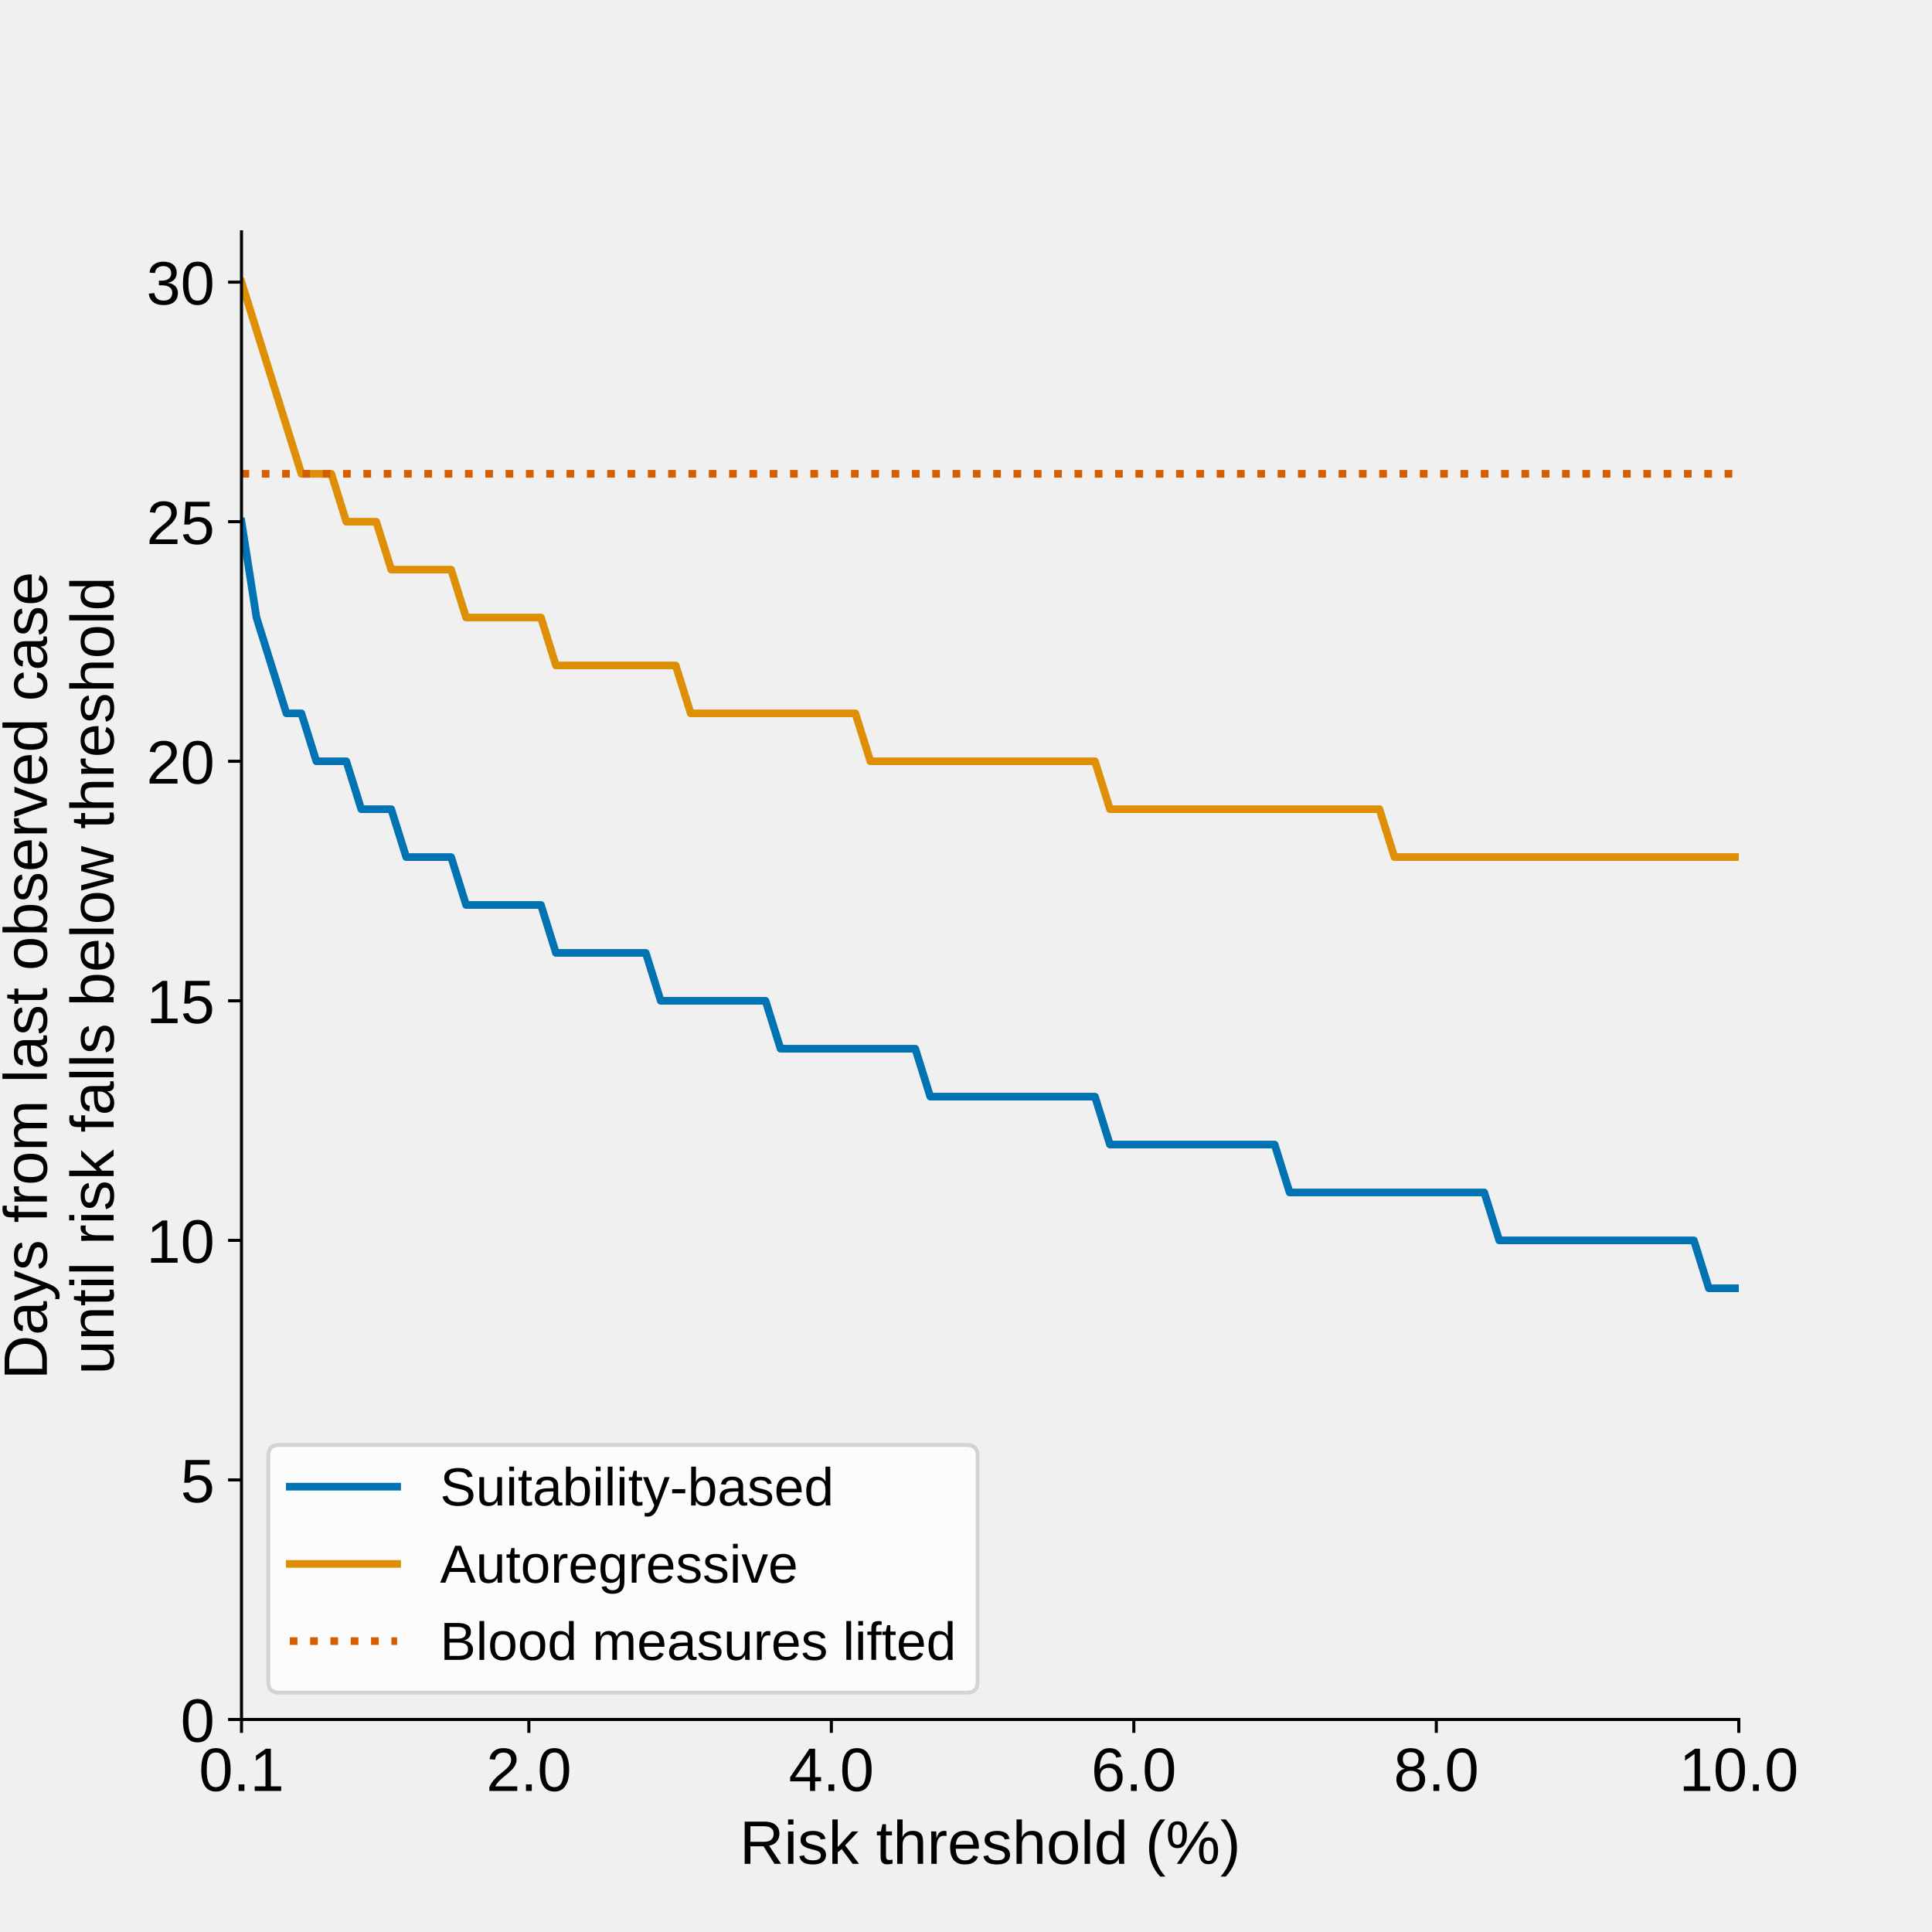
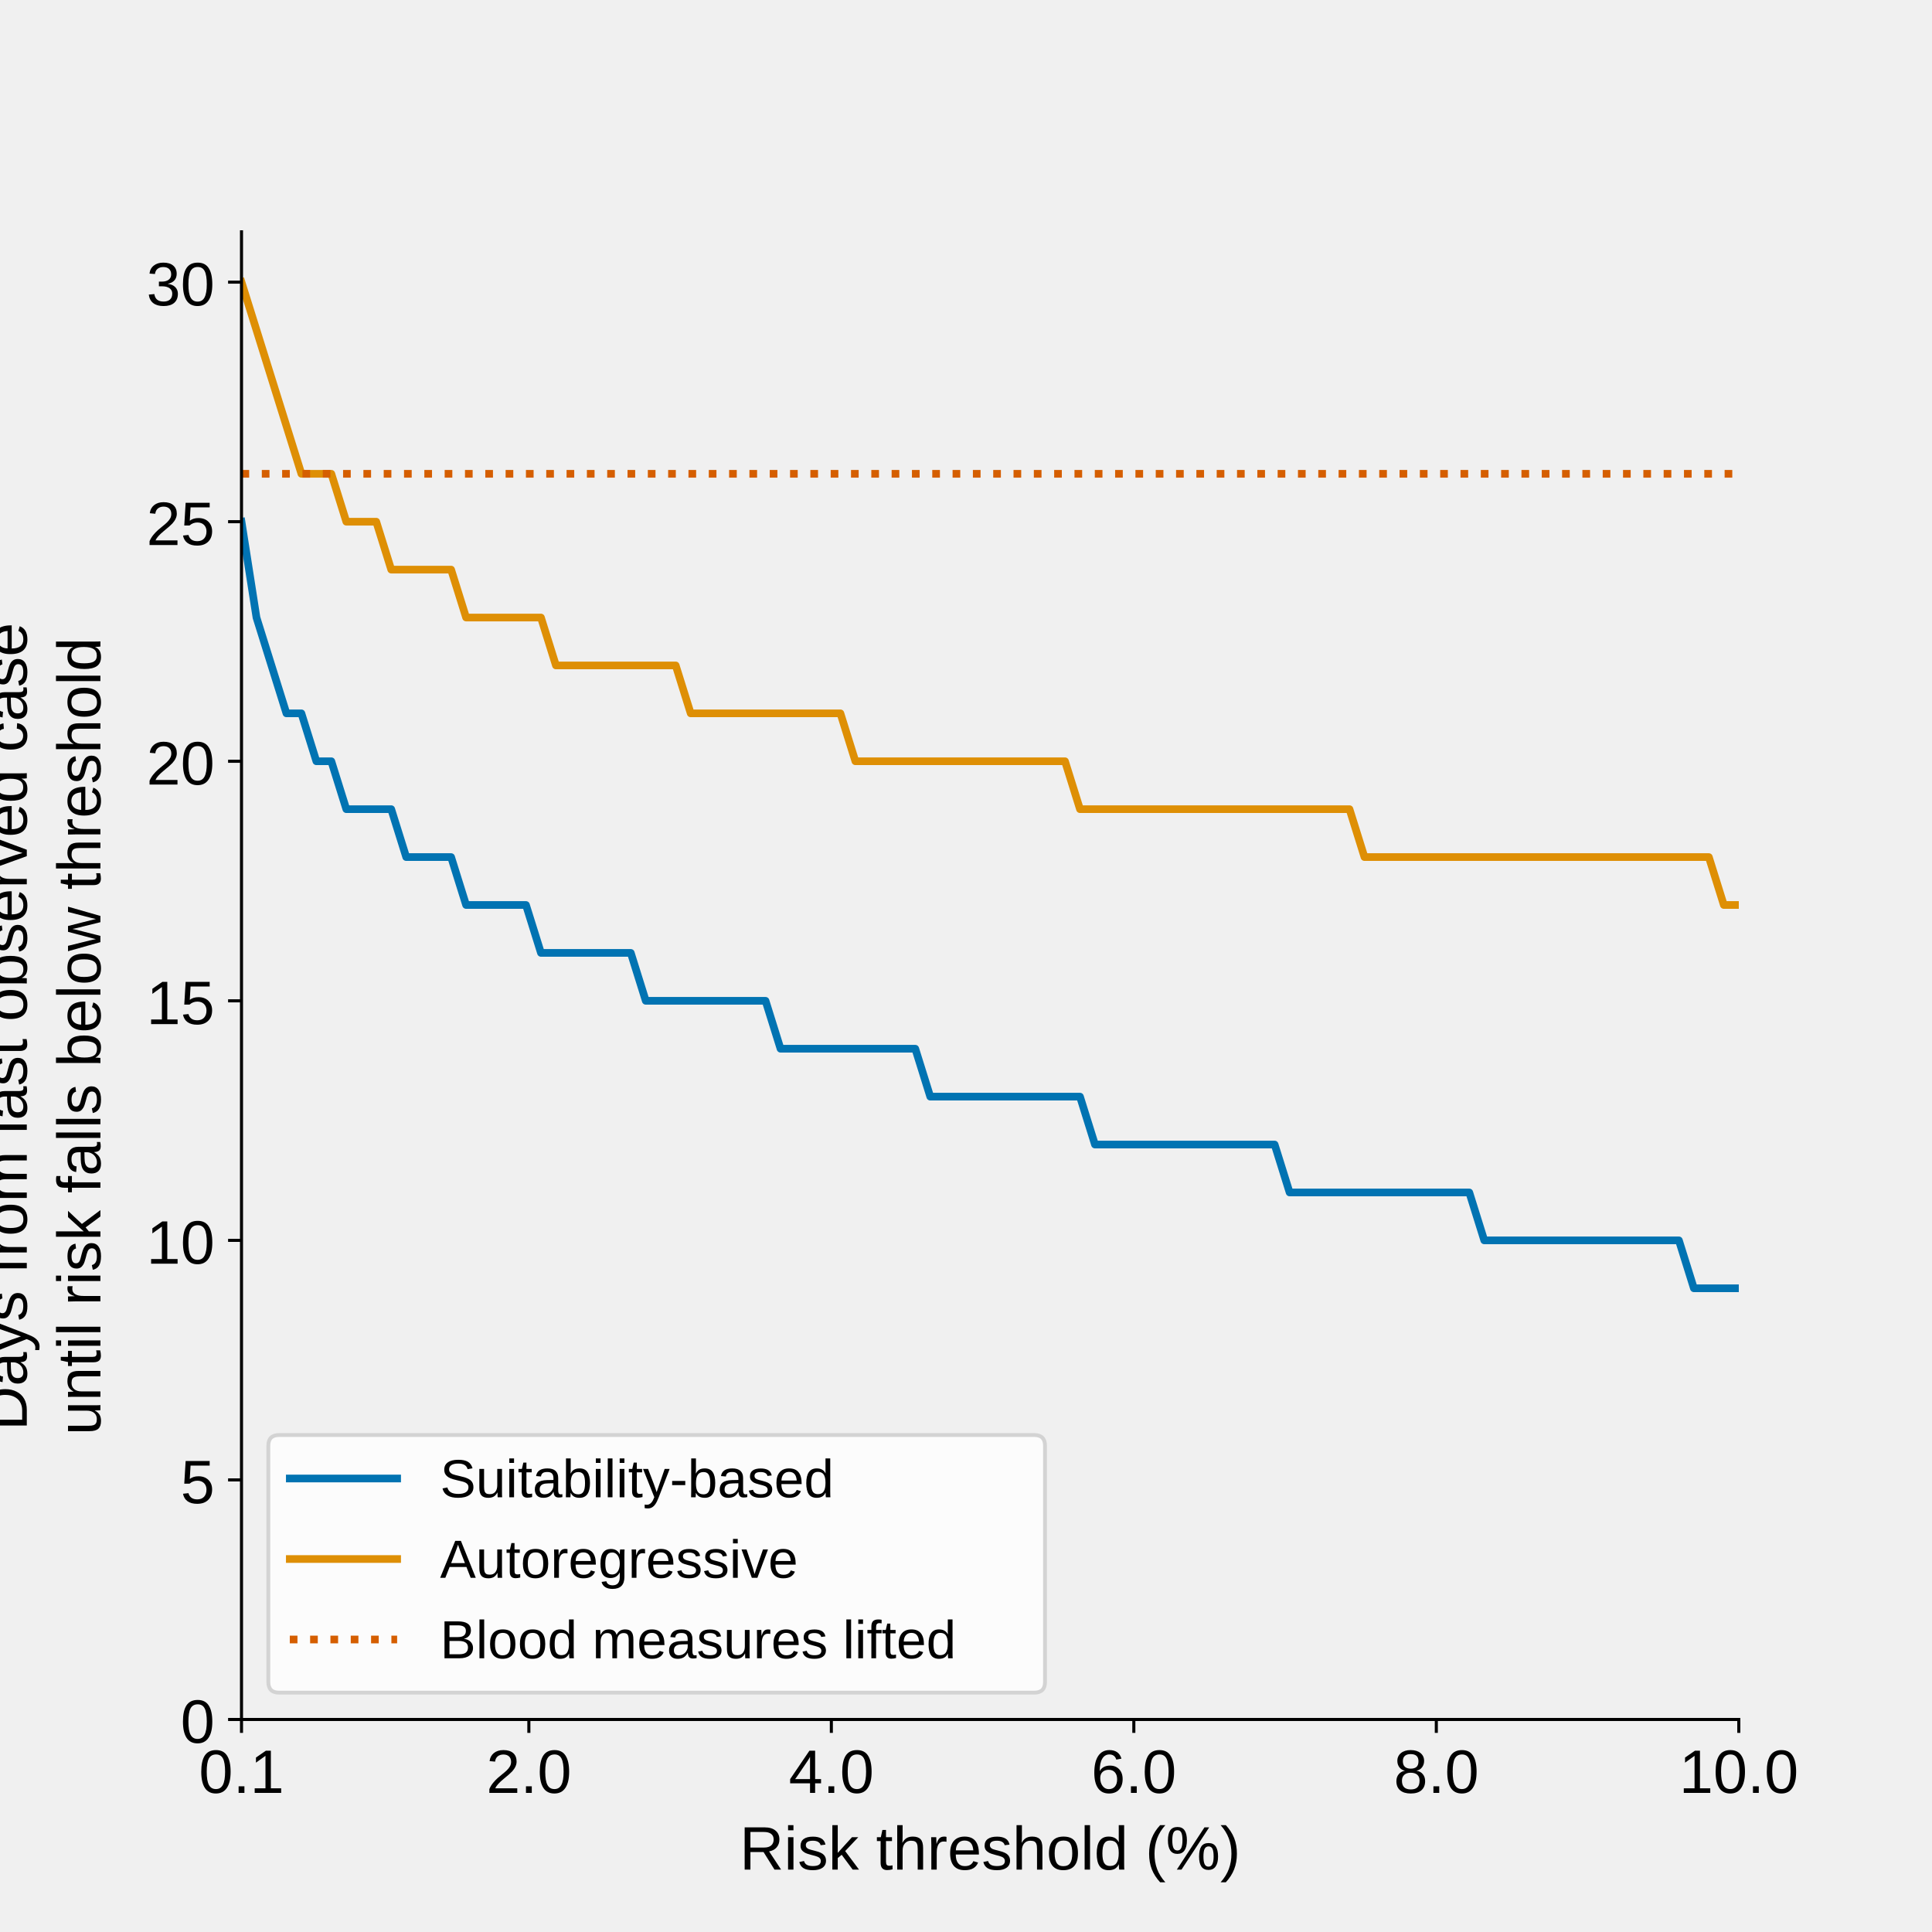
<svg xmlns="http://www.w3.org/2000/svg" xmlns:xlink="http://www.w3.org/1999/xlink" width="504pt" height="504pt" viewBox="0 0 504 504" version="1.1">
  <defs>
    <style type="text/css">*{stroke-linejoin: round; stroke-linecap: butt}</style>
  </defs>
  <g id="figure_1">
    <g id="patch_1">
      <path d="M 0 504  L 504 504  L 504 0  L 0 0  L 0 504  z " style="fill: none" />
    </g>
    <g id="axes_1">
      <g id="patch_2">
        <path d="M 63 448.56  L 453.6 448.56  L 453.6 60.48  L 63 60.48  L 63 448.56  z " style="fill: none" />
      </g>
      <g id="matplotlib.axis_1">
        <g id="xtick_1">
          <g id="line2d_1">
            <defs>
-               <path id="m8bc6f859cd" d="M 0 0  L 0 3.5  " style="stroke: #000000; stroke-width: 0.8" />
+               <path id="m3265f612cd" d="M 0 0  L 0 3.5  " style="stroke: #000000; stroke-width: 0.8" />
            </defs>
            <g>
-               <use xlink:href="#m8bc6f859cd" x="63" y="448.56" style="stroke: #000000; stroke-width: 0.8" />
+               <use xlink:href="#m3265f612cd" x="63" y="448.56" style="stroke: #000000; stroke-width: 0.8" />
            </g>
          </g>
          <g id="text_1">
-             <text style="font-size: 16px; font-family: 'Arial', sans-serif; text-anchor: middle" x="63" y="467.208" transform="rotate(-0 63 467.2084)">0.1</text>
+             <text style="font-size: 16px; font-family: 'Arial', sans-serif; text-anchor: middle" x="63" y="467.716" transform="rotate(-0 63 467.7163)">0.1</text>
          </g>
        </g>
        <g id="xtick_2">
          <g id="line2d_2">
            <g>
-               <use xlink:href="#m8bc6f859cd" x="137.964" y="448.56" style="stroke: #000000; stroke-width: 0.8" />
+               <use xlink:href="#m3265f612cd" x="137.964" y="448.56" style="stroke: #000000; stroke-width: 0.8" />
            </g>
          </g>
          <g id="text_2">
-             <text style="font-size: 16px; font-family: 'Arial', sans-serif; text-anchor: middle" x="137.964" y="467.208" transform="rotate(-0 137.9636 467.2084)">2.0</text>
+             <text style="font-size: 16px; font-family: 'Arial', sans-serif; text-anchor: middle" x="137.964" y="467.716" transform="rotate(-0 137.9636 467.7163)">2.0</text>
          </g>
        </g>
        <g id="xtick_3">
          <g id="line2d_3">
            <g>
-               <use xlink:href="#m8bc6f859cd" x="216.873" y="448.56" style="stroke: #000000; stroke-width: 0.8" />
+               <use xlink:href="#m3265f612cd" x="216.873" y="448.56" style="stroke: #000000; stroke-width: 0.8" />
            </g>
          </g>
          <g id="text_3">
-             <text style="font-size: 16px; font-family: 'Arial', sans-serif; text-anchor: middle" x="216.873" y="467.208" transform="rotate(-0 216.8727 467.2084)">4.0</text>
+             <text style="font-size: 16px; font-family: 'Arial', sans-serif; text-anchor: middle" x="216.873" y="467.716" transform="rotate(-0 216.8727 467.7163)">4.0</text>
          </g>
        </g>
        <g id="xtick_4">
          <g id="line2d_4">
            <g>
-               <use xlink:href="#m8bc6f859cd" x="295.782" y="448.56" style="stroke: #000000; stroke-width: 0.8" />
+               <use xlink:href="#m3265f612cd" x="295.782" y="448.56" style="stroke: #000000; stroke-width: 0.8" />
            </g>
          </g>
          <g id="text_4">
-             <text style="font-size: 16px; font-family: 'Arial', sans-serif; text-anchor: middle" x="295.782" y="467.208" transform="rotate(-0 295.7818 467.2084)">6.0</text>
+             <text style="font-size: 16px; font-family: 'Arial', sans-serif; text-anchor: middle" x="295.782" y="467.716" transform="rotate(-0 295.7818 467.7163)">6.0</text>
          </g>
        </g>
        <g id="xtick_5">
          <g id="line2d_5">
            <g>
-               <use xlink:href="#m8bc6f859cd" x="374.691" y="448.56" style="stroke: #000000; stroke-width: 0.8" />
+               <use xlink:href="#m3265f612cd" x="374.691" y="448.56" style="stroke: #000000; stroke-width: 0.8" />
            </g>
          </g>
          <g id="text_5">
-             <text style="font-size: 16px; font-family: 'Arial', sans-serif; text-anchor: middle" x="374.691" y="467.208" transform="rotate(-0 374.6909 467.2084)">8.0</text>
+             <text style="font-size: 16px; font-family: 'Arial', sans-serif; text-anchor: middle" x="374.691" y="467.716" transform="rotate(-0 374.6909 467.7163)">8.0</text>
          </g>
        </g>
        <g id="xtick_6">
          <g id="line2d_6">
            <g>
-               <use xlink:href="#m8bc6f859cd" x="453.6" y="448.56" style="stroke: #000000; stroke-width: 0.8" />
+               <use xlink:href="#m3265f612cd" x="453.6" y="448.56" style="stroke: #000000; stroke-width: 0.8" />
            </g>
          </g>
          <g id="text_6">
-             <text style="font-size: 16px; font-family: 'Arial', sans-serif; text-anchor: middle" x="453.6" y="467.208" transform="rotate(-0 453.6 467.2084)">10.0</text>
+             <text style="font-size: 16px; font-family: 'Arial', sans-serif; text-anchor: middle" x="453.6" y="467.716" transform="rotate(-0 453.6 467.7163)">10.0</text>
          </g>
        </g>
        <g id="text_7">
-           <text style="font-size: 16px; font-family: 'Arial', sans-serif; text-anchor: middle" x="258.3" y="486.224" transform="rotate(-0 258.3 486.2241)">Risk threshold (%)</text>
+           <text style="font-size: 16px; font-family: 'Arial', sans-serif; text-anchor: middle" x="258.3" y="487.717" transform="rotate(-0 258.3 487.7175)">Risk threshold (%)</text>
        </g>
      </g>
      <g id="matplotlib.axis_2">
        <g id="ytick_1">
          <g id="line2d_7">
            <defs>
-               <path id="m6466e806a1" d="M 0 0  L -3.5 0  " style="stroke: #000000; stroke-width: 0.8" />
+               <path id="m1e32d8297f" d="M 0 0  L -3.5 0  " style="stroke: #000000; stroke-width: 0.8" />
            </defs>
            <g>
-               <use xlink:href="#m6466e806a1" x="63" y="448.56" style="stroke: #000000; stroke-width: 0.8" />
+               <use xlink:href="#m1e32d8297f" x="63" y="448.56" style="stroke: #000000; stroke-width: 0.8" />
            </g>
          </g>
          <g id="text_8">
-             <text style="font-size: 16px; font-family: 'Arial', sans-serif; text-anchor: end" x="56" y="454.384" transform="rotate(-0 56 454.3842)">0</text>
+             <text style="font-size: 16px; font-family: 'Arial', sans-serif; text-anchor: end" x="56" y="454.638" transform="rotate(-0 56 454.6381)">0</text>
          </g>
        </g>
        <g id="ytick_2">
          <g id="line2d_8">
            <g>
-               <use xlink:href="#m6466e806a1" x="63" y="386.067" style="stroke: #000000; stroke-width: 0.8" />
+               <use xlink:href="#m1e32d8297f" x="63" y="386.067" style="stroke: #000000; stroke-width: 0.8" />
            </g>
          </g>
          <g id="text_9">
-             <text style="font-size: 16px; font-family: 'Arial', sans-serif; text-anchor: end" x="56" y="391.891" transform="rotate(-0 56 391.8915)">5</text>
+             <text style="font-size: 16px; font-family: 'Arial', sans-serif; text-anchor: end" x="56" y="392.145" transform="rotate(-0 56 392.1454)">5</text>
          </g>
        </g>
        <g id="ytick_3">
          <g id="line2d_9">
            <g>
-               <use xlink:href="#m6466e806a1" x="63" y="323.574" style="stroke: #000000; stroke-width: 0.8" />
+               <use xlink:href="#m1e32d8297f" x="63" y="323.574" style="stroke: #000000; stroke-width: 0.8" />
            </g>
          </g>
          <g id="text_10">
-             <text style="font-size: 16px; font-family: 'Arial', sans-serif; text-anchor: end" x="56" y="329.399" transform="rotate(-0 56 329.3987)">10</text>
+             <text style="font-size: 16px; font-family: 'Arial', sans-serif; text-anchor: end" x="56" y="329.653" transform="rotate(-0 56 329.6526)">10</text>
          </g>
        </g>
        <g id="ytick_4">
          <g id="line2d_10">
            <g>
-               <use xlink:href="#m6466e806a1" x="63" y="261.082" style="stroke: #000000; stroke-width: 0.8" />
+               <use xlink:href="#m1e32d8297f" x="63" y="261.082" style="stroke: #000000; stroke-width: 0.8" />
            </g>
          </g>
          <g id="text_11">
-             <text style="font-size: 16px; font-family: 'Arial', sans-serif; text-anchor: end" x="56" y="266.906" transform="rotate(-0 56 266.906)">15</text>
+             <text style="font-size: 16px; font-family: 'Arial', sans-serif; text-anchor: end" x="56" y="267.16" transform="rotate(-0 56 267.1599)">15</text>
          </g>
        </g>
        <g id="ytick_5">
          <g id="line2d_11">
            <g>
-               <use xlink:href="#m6466e806a1" x="63" y="198.589" style="stroke: #000000; stroke-width: 0.8" />
+               <use xlink:href="#m1e32d8297f" x="63" y="198.589" style="stroke: #000000; stroke-width: 0.8" />
            </g>
          </g>
          <g id="text_12">
-             <text style="font-size: 16px; font-family: 'Arial', sans-serif; text-anchor: end" x="56" y="204.413" transform="rotate(-0 56 204.4132)">20</text>
+             <text style="font-size: 16px; font-family: 'Arial', sans-serif; text-anchor: end" x="56" y="204.667" transform="rotate(-0 56 204.6671)">20</text>
          </g>
        </g>
        <g id="ytick_6">
          <g id="line2d_12">
            <g>
-               <use xlink:href="#m6466e806a1" x="63" y="136.096" style="stroke: #000000; stroke-width: 0.8" />
+               <use xlink:href="#m1e32d8297f" x="63" y="136.096" style="stroke: #000000; stroke-width: 0.8" />
            </g>
          </g>
          <g id="text_13">
-             <text style="font-size: 16px; font-family: 'Arial', sans-serif; text-anchor: end" x="56" y="141.92" transform="rotate(-0 56 141.9205)">25</text>
+             <text style="font-size: 16px; font-family: 'Arial', sans-serif; text-anchor: end" x="56" y="142.174" transform="rotate(-0 56 142.1744)">25</text>
          </g>
        </g>
        <g id="ytick_7">
          <g id="line2d_13">
            <g>
-               <use xlink:href="#m6466e806a1" x="63" y="73.603" style="stroke: #000000; stroke-width: 0.8" />
+               <use xlink:href="#m1e32d8297f" x="63" y="73.603" style="stroke: #000000; stroke-width: 0.8" />
            </g>
          </g>
          <g id="text_14">
-             <text style="font-size: 16px; font-family: 'Arial', sans-serif; text-anchor: end" x="56" y="79.428" transform="rotate(-0 56 79.4277)">30</text>
+             <text style="font-size: 16px; font-family: 'Arial', sans-serif; text-anchor: end" x="56" y="79.682" transform="rotate(-0 56 79.6816)">30</text>
          </g>
        </g>
        <g id="text_15">
-           <text style="font-size: 16px; font-family: 'Arial', sans-serif" transform="translate(12.22422 359.8888) rotate(-90)">Days from last observed case</text>
-           <text style="font-size: 16px; font-family: 'Arial', sans-serif" transform="translate(29.63859 358.5612) rotate(-90)">until risk falls below threshold</text>
+           <text style="font-size: 16px; font-family: 'Arial', sans-serif" transform="translate(6.990312 373.18) rotate(-90)">Days from last observed case</text>
+           <text style="font-size: 16px; font-family: 'Arial', sans-serif" transform="translate(26.19469 374.39) rotate(-90)">until risk falls below threshold</text>
        </g>
      </g>
      <g id="line2d_14">
-         <path d="M 63 136.096  L 66.906 161.093  L 70.812 173.592  L 74.718 186.09  L 78.624 186.09  L 82.53 198.589  L 86.436 198.589  L 90.342 198.589  L 94.248 211.088  L 98.154 211.088  L 102.06 211.088  L 105.966 223.586  L 109.872 223.586  L 113.778 223.586  L 117.684 223.586  L 121.59 236.085  L 125.496 236.085  L 129.402 236.085  L 133.308 236.085  L 137.214 236.085  L 141.12 236.085  L 145.026 248.583  L 148.932 248.583  L 152.838 248.583  L 156.744 248.583  L 160.65 248.583  L 164.556 248.583  L 168.462 248.583  L 172.368 261.082  L 176.274 261.082  L 180.18 261.082  L 184.086 261.082  L 187.992 261.082  L 191.898 261.082  L 195.804 261.082  L 199.71 261.082  L 203.616 273.58  L 207.522 273.58  L 211.428 273.58  L 215.334 273.58  L 219.24 273.58  L 223.146 273.58  L 227.052 273.58  L 230.958 273.58  L 234.864 273.58  L 238.77 273.58  L 242.676 286.079  L 246.582 286.079  L 250.488 286.079  L 254.394 286.079  L 258.3 286.079  L 262.206 286.079  L 266.112 286.079  L 270.018 286.079  L 273.924 286.079  L 277.83 286.079  L 281.736 286.079  L 285.642 286.079  L 289.548 298.577  L 293.454 298.577  L 297.36 298.577  L 301.266 298.577  L 305.172 298.577  L 309.078 298.577  L 312.984 298.577  L 316.89 298.577  L 320.796 298.577  L 324.702 298.577  L 328.608 298.577  L 332.514 298.577  L 336.42 311.076  L 340.326 311.076  L 344.232 311.076  L 348.138 311.076  L 352.044 311.076  L 355.95 311.076  L 359.856 311.076  L 363.762 311.076  L 367.668 311.076  L 371.574 311.076  L 375.48 311.076  L 379.386 311.076  L 383.292 311.076  L 387.198 311.076  L 391.104 323.574  L 395.01 323.574  L 398.916 323.574  L 402.822 323.574  L 406.728 323.574  L 410.634 323.574  L 414.54 323.574  L 418.446 323.574  L 422.352 323.574  L 426.258 323.574  L 430.164 323.574  L 434.07 323.574  L 437.976 323.574  L 441.882 323.574  L 445.788 336.073  L 449.694 336.073  L 453.6 336.073  " clip-path="url(#pdea42d324b)" style="fill: none; stroke: #0173b2; stroke-width: 2; stroke-linecap: square" />
+         <path d="M 63 136.096  L 66.906 161.093  L 70.812 173.592  L 74.718 186.09  L 78.624 186.09  L 82.53 198.589  L 86.436 198.589  L 90.342 211.088  L 94.248 211.088  L 98.154 211.088  L 102.06 211.088  L 105.966 223.586  L 109.872 223.586  L 113.778 223.586  L 117.684 223.586  L 121.59 236.085  L 125.496 236.085  L 129.402 236.085  L 133.308 236.085  L 137.214 236.085  L 141.12 248.583  L 145.026 248.583  L 148.932 248.583  L 152.838 248.583  L 156.744 248.583  L 160.65 248.583  L 164.556 248.583  L 168.462 261.082  L 172.368 261.082  L 176.274 261.082  L 180.18 261.082  L 184.086 261.082  L 187.992 261.082  L 191.898 261.082  L 195.804 261.082  L 199.71 261.082  L 203.616 273.58  L 207.522 273.58  L 211.428 273.58  L 215.334 273.58  L 219.24 273.58  L 223.146 273.58  L 227.052 273.58  L 230.958 273.58  L 234.864 273.58  L 238.77 273.58  L 242.676 286.079  L 246.582 286.079  L 250.488 286.079  L 254.394 286.079  L 258.3 286.079  L 262.206 286.079  L 266.112 286.079  L 270.018 286.079  L 273.924 286.079  L 277.83 286.079  L 281.736 286.079  L 285.642 298.577  L 289.548 298.577  L 293.454 298.577  L 297.36 298.577  L 301.266 298.577  L 305.172 298.577  L 309.078 298.577  L 312.984 298.577  L 316.89 298.577  L 320.796 298.577  L 324.702 298.577  L 328.608 298.577  L 332.514 298.577  L 336.42 311.076  L 340.326 311.076  L 344.232 311.076  L 348.138 311.076  L 352.044 311.076  L 355.95 311.076  L 359.856 311.076  L 363.762 311.076  L 367.668 311.076  L 371.574 311.076  L 375.48 311.076  L 379.386 311.076  L 383.292 311.076  L 387.198 323.574  L 391.104 323.574  L 395.01 323.574  L 398.916 323.574  L 402.822 323.574  L 406.728 323.574  L 410.634 323.574  L 414.54 323.574  L 418.446 323.574  L 422.352 323.574  L 426.258 323.574  L 430.164 323.574  L 434.07 323.574  L 437.976 323.574  L 441.882 336.073  L 445.788 336.073  L 449.694 336.073  L 453.6 336.073  " clip-path="url(#p0342afe0d3)" style="fill: none; stroke: #0173b2; stroke-width: 2; stroke-linecap: square" />
      </g>
      <g id="line2d_15">
-         <path d="M 63 73.603  L 66.906 86.102  L 70.812 98.601  L 74.718 111.099  L 78.624 123.598  L 82.53 123.598  L 86.436 123.598  L 90.342 136.096  L 94.248 136.096  L 98.154 136.096  L 102.06 148.595  L 105.966 148.595  L 109.872 148.595  L 113.778 148.595  L 117.684 148.595  L 121.59 161.093  L 125.496 161.093  L 129.402 161.093  L 133.308 161.093  L 137.214 161.093  L 141.12 161.093  L 145.026 173.592  L 148.932 173.592  L 152.838 173.592  L 156.744 173.592  L 160.65 173.592  L 164.556 173.592  L 168.462 173.592  L 172.368 173.592  L 176.274 173.592  L 180.18 186.09  L 184.086 186.09  L 187.992 186.09  L 191.898 186.09  L 195.804 186.09  L 199.71 186.09  L 203.616 186.09  L 207.522 186.09  L 211.428 186.09  L 215.334 186.09  L 219.24 186.09  L 223.146 186.09  L 227.052 198.589  L 230.958 198.589  L 234.864 198.589  L 238.77 198.589  L 242.676 198.589  L 246.582 198.589  L 250.488 198.589  L 254.394 198.589  L 258.3 198.589  L 262.206 198.589  L 266.112 198.589  L 270.018 198.589  L 273.924 198.589  L 277.83 198.589  L 281.736 198.589  L 285.642 198.589  L 289.548 211.088  L 293.454 211.088  L 297.36 211.088  L 301.266 211.088  L 305.172 211.088  L 309.078 211.088  L 312.984 211.088  L 316.89 211.088  L 320.796 211.088  L 324.702 211.088  L 328.608 211.088  L 332.514 211.088  L 336.42 211.088  L 340.326 211.088  L 344.232 211.088  L 348.138 211.088  L 352.044 211.088  L 355.95 211.088  L 359.856 211.088  L 363.762 223.586  L 367.668 223.586  L 371.574 223.586  L 375.48 223.586  L 379.386 223.586  L 383.292 223.586  L 387.198 223.586  L 391.104 223.586  L 395.01 223.586  L 398.916 223.586  L 402.822 223.586  L 406.728 223.586  L 410.634 223.586  L 414.54 223.586  L 418.446 223.586  L 422.352 223.586  L 426.258 223.586  L 430.164 223.586  L 434.07 223.586  L 437.976 223.586  L 441.882 223.586  L 445.788 223.586  L 449.694 223.586  L 453.6 223.586  " clip-path="url(#pdea42d324b)" style="fill: none; stroke: #de8f05; stroke-width: 2; stroke-linecap: square" />
+         <path d="M 63 73.603  L 66.906 86.102  L 70.812 98.601  L 74.718 111.099  L 78.624 123.598  L 82.53 123.598  L 86.436 123.598  L 90.342 136.096  L 94.248 136.096  L 98.154 136.096  L 102.06 148.595  L 105.966 148.595  L 109.872 148.595  L 113.778 148.595  L 117.684 148.595  L 121.59 161.093  L 125.496 161.093  L 129.402 161.093  L 133.308 161.093  L 137.214 161.093  L 141.12 161.093  L 145.026 173.592  L 148.932 173.592  L 152.838 173.592  L 156.744 173.592  L 160.65 173.592  L 164.556 173.592  L 168.462 173.592  L 172.368 173.592  L 176.274 173.592  L 180.18 186.09  L 184.086 186.09  L 187.992 186.09  L 191.898 186.09  L 195.804 186.09  L 199.71 186.09  L 203.616 186.09  L 207.522 186.09  L 211.428 186.09  L 215.334 186.09  L 219.24 186.09  L 223.146 198.589  L 227.052 198.589  L 230.958 198.589  L 234.864 198.589  L 238.77 198.589  L 242.676 198.589  L 246.582 198.589  L 250.488 198.589  L 254.394 198.589  L 258.3 198.589  L 262.206 198.589  L 266.112 198.589  L 270.018 198.589  L 273.924 198.589  L 277.83 198.589  L 281.736 211.088  L 285.642 211.088  L 289.548 211.088  L 293.454 211.088  L 297.36 211.088  L 301.266 211.088  L 305.172 211.088  L 309.078 211.088  L 312.984 211.088  L 316.89 211.088  L 320.796 211.088  L 324.702 211.088  L 328.608 211.088  L 332.514 211.088  L 336.42 211.088  L 340.326 211.088  L 344.232 211.088  L 348.138 211.088  L 352.044 211.088  L 355.95 223.586  L 359.856 223.586  L 363.762 223.586  L 367.668 223.586  L 371.574 223.586  L 375.48 223.586  L 379.386 223.586  L 383.292 223.586  L 387.198 223.586  L 391.104 223.586  L 395.01 223.586  L 398.916 223.586  L 402.822 223.586  L 406.728 223.586  L 410.634 223.586  L 414.54 223.586  L 418.446 223.586  L 422.352 223.586  L 426.258 223.586  L 430.164 223.586  L 434.07 223.586  L 437.976 223.586  L 441.882 223.586  L 445.788 223.586  L 449.694 236.085  L 453.6 236.085  " clip-path="url(#p0342afe0d3)" style="fill: none; stroke: #de8f05; stroke-width: 2; stroke-linecap: square" />
      </g>
      <g id="line2d_16">
-         <path d="M 63 123.598  L 453.6 123.598  " clip-path="url(#pdea42d324b)" style="fill: none; stroke-dasharray: 2,3.3; stroke-dashoffset: 0; stroke: #d55e00; stroke-width: 2" />
+         <path d="M 63 123.598  L 453.6 123.598  " clip-path="url(#p0342afe0d3)" style="fill: none; stroke-dasharray: 2,3.3; stroke-dashoffset: 0; stroke: #d55e00; stroke-width: 2" />
      </g>
      <g id="patch_3">
        <path d="M 63 448.56  L 63 60.48  " style="fill: none; stroke: #000000; stroke-width: 0.8; stroke-linejoin: miter; stroke-linecap: square" />
      </g>
      <g id="patch_4">
        <path d="M 63 448.56  L 453.6 448.56  " style="fill: none; stroke: #000000; stroke-width: 0.8; stroke-linejoin: miter; stroke-linecap: square" />
      </g>
      <g id="legend_1">
        <g id="patch_5">
-           <path d="M 72.8 441.56  L 252.219 441.56  Q 255.019 441.56 255.019 438.76  L 255.019 379.743  Q 255.019 376.943 252.219 376.943  L 72.8 376.943  Q 70 376.943 70 379.743  L 70 438.76  Q 70 441.56 72.8 441.56  z " style="fill: #ffffff; opacity: 0.8; stroke: #cccccc; stroke-linejoin: miter" />
+           <path d="M 72.8 441.56  L 269.817 441.56  Q 272.617 441.56 272.617 438.76  L 272.617 377.157  Q 272.617 374.357 269.817 374.357  L 72.8 374.357  Q 70 374.357 70 377.157  L 70 438.76  Q 70 441.56 72.8 441.56  z " style="fill: #ffffff; opacity: 0.8; stroke: #cccccc; stroke-linejoin: miter" />
        </g>
        <g id="line2d_17">
-           <path d="M 75.6 387.836  L 89.6 387.836  L 103.6 387.836  " style="fill: none; stroke: #0173b2; stroke-width: 2; stroke-linecap: square" />
+           <path d="M 75.6 385.695  L 89.6 385.695  L 103.6 385.695  " style="fill: none; stroke: #0173b2; stroke-width: 2; stroke-linecap: square" />
        </g>
        <g id="text_16">
-           <text style="font-size: 14px; font-family: 'Arial', sans-serif; text-anchor: start" x="114.8" y="392.736" transform="rotate(-0 114.8 392.7358)">Suitability-based</text>
+           <text style="font-size: 14px; font-family: 'Arial', sans-serif; text-anchor: start" x="114.8" y="390.595" transform="rotate(-0 114.8 390.5945)">Suitability-based</text>
        </g>
        <g id="line2d_18">
-           <path d="M 75.6 407.975  L 89.6 407.975  L 103.6 407.975  " style="fill: none; stroke: #de8f05; stroke-width: 2; stroke-linecap: square" />
+           <path d="M 75.6 406.696  L 89.6 406.696  L 103.6 406.696  " style="fill: none; stroke: #de8f05; stroke-width: 2; stroke-linecap: square" />
        </g>
        <g id="text_17">
-           <text style="font-size: 14px; font-family: 'Arial', sans-serif; text-anchor: start" x="114.8" y="412.875" transform="rotate(-0 114.8 412.8748)">Autoregressive</text>
+           <text style="font-size: 14px; font-family: 'Arial', sans-serif; text-anchor: start" x="114.8" y="411.596" transform="rotate(-0 114.8 411.5956)">Autoregressive</text>
        </g>
        <g id="line2d_19">
-           <path d="M 75.6 428.114  L 89.6 428.114  L 103.6 428.114  " style="fill: none; stroke-dasharray: 2,3.3; stroke-dashoffset: 0; stroke: #d55e00; stroke-width: 2" />
+           <path d="M 75.6 427.697  L 89.6 427.697  L 103.6 427.697  " style="fill: none; stroke-dasharray: 2,3.3; stroke-dashoffset: 0; stroke: #d55e00; stroke-width: 2" />
        </g>
        <g id="text_18">
-           <text style="font-size: 14px; font-family: 'Arial', sans-serif; text-anchor: start" x="114.8" y="433.014" transform="rotate(-0 114.8 433.0137)">Blood measures lifted</text>
+           <text style="font-size: 14px; font-family: 'Arial', sans-serif; text-anchor: start" x="114.8" y="432.597" transform="rotate(-0 114.8 432.5967)">Blood measures lifted</text>
        </g>
      </g>
    </g>
  </g>
  <defs>
-     <clipPath id="pdea42d324b">
+     <clipPath id="p0342afe0d3">
      <rect x="63" y="60.48" width="390.6" height="388.08" />
    </clipPath>
  </defs>
</svg>
